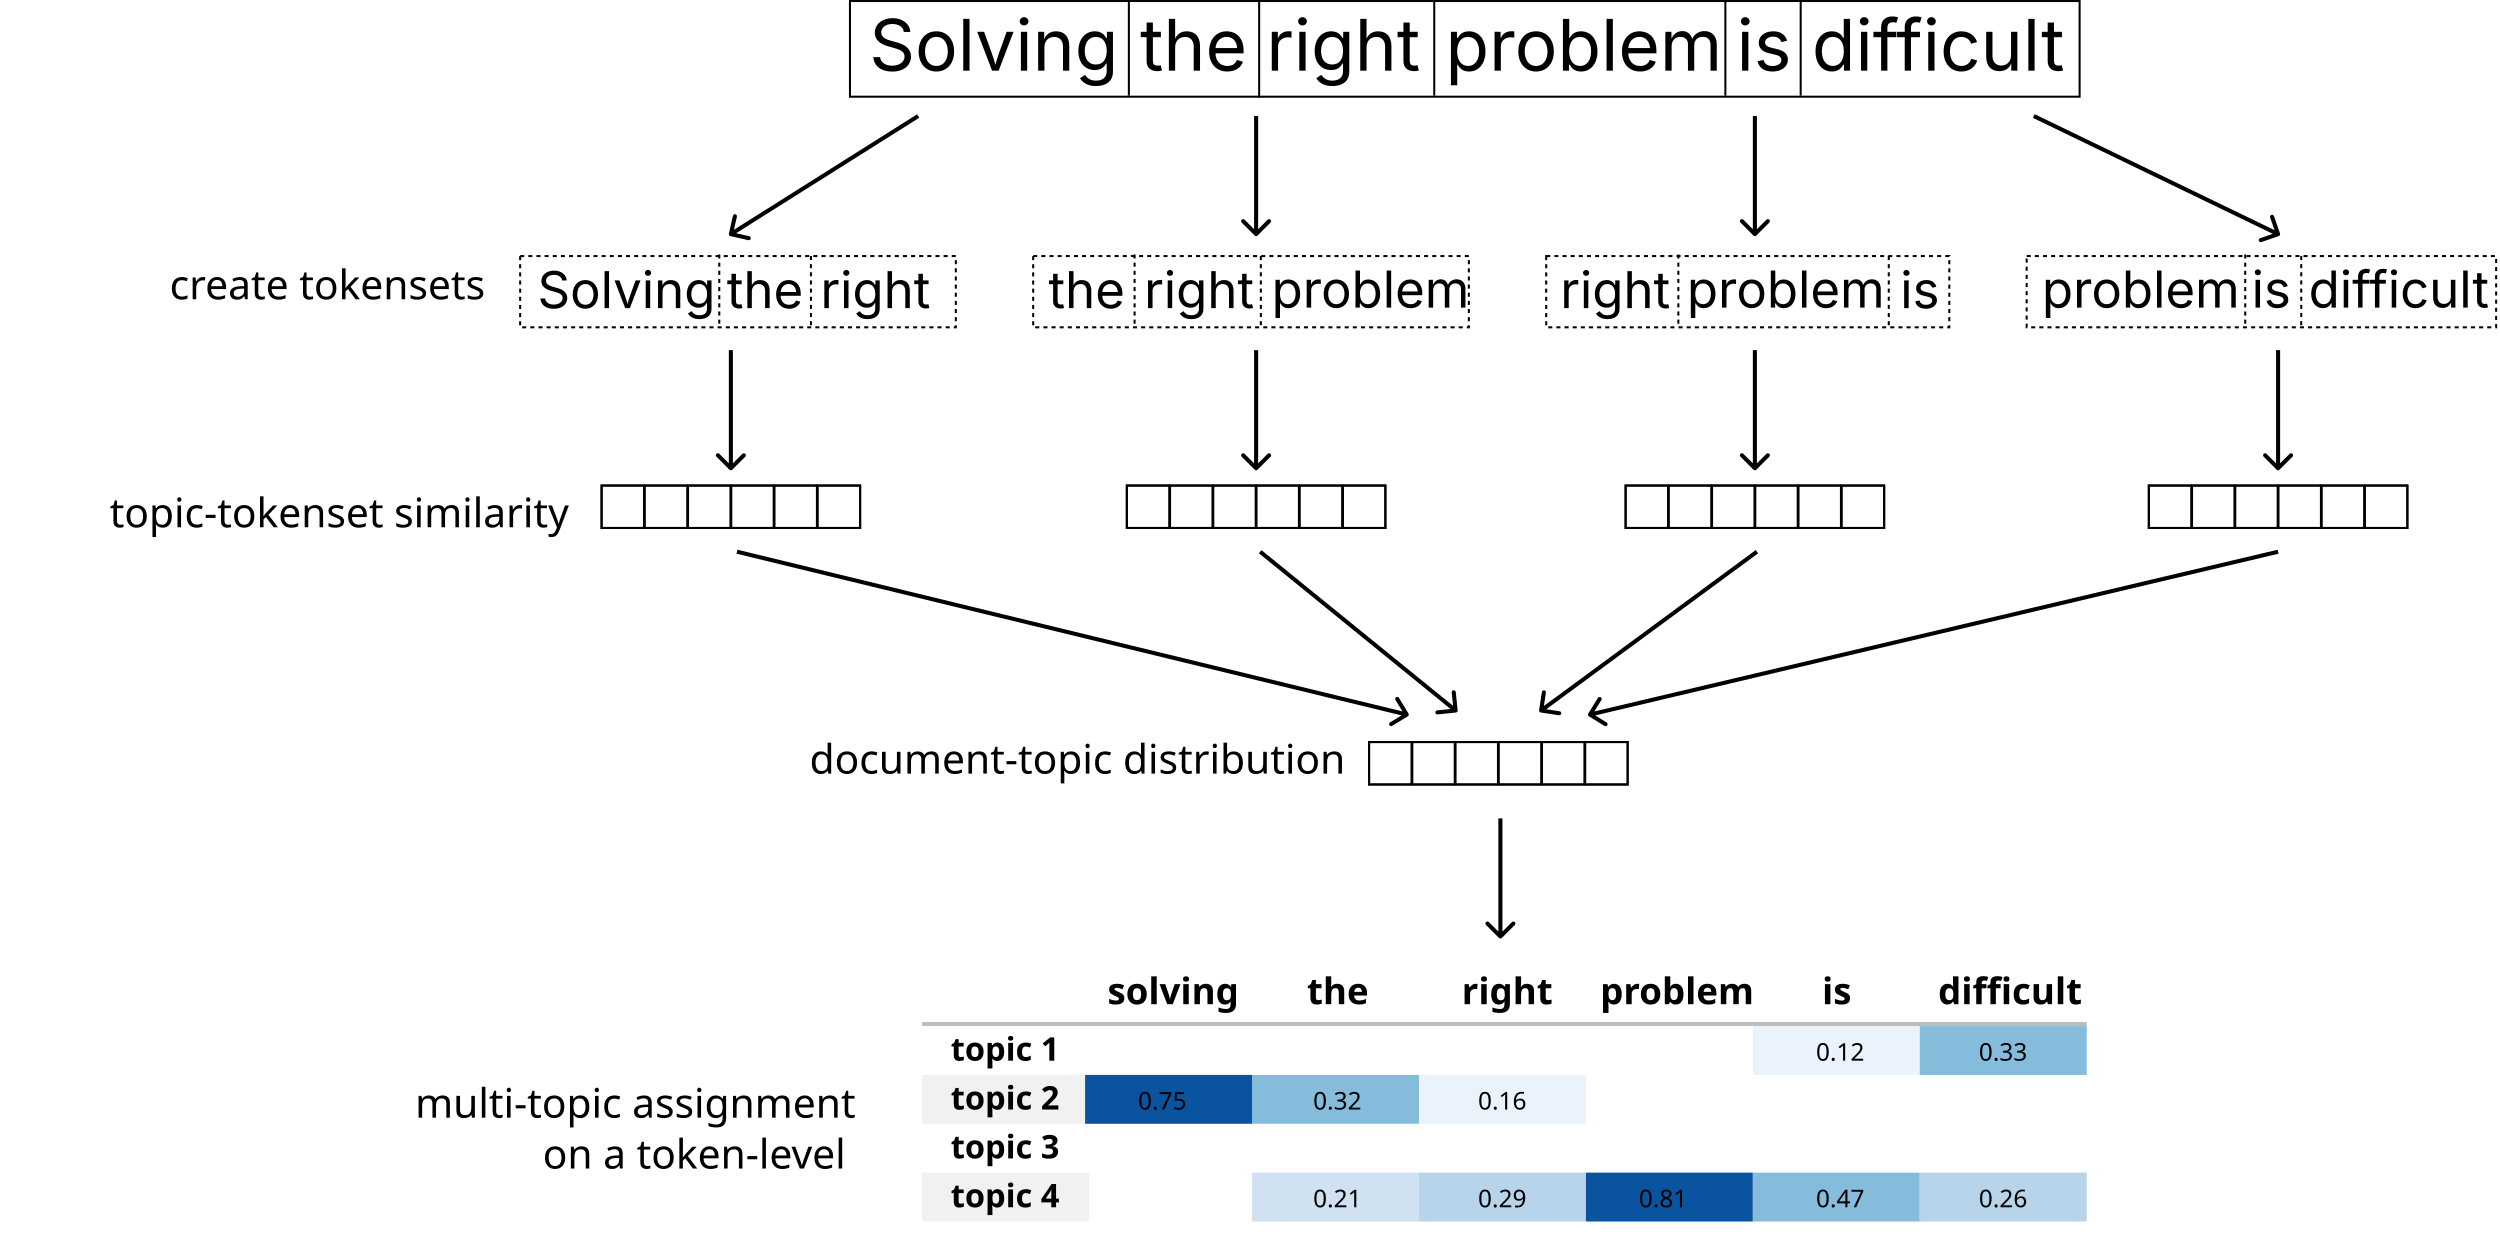
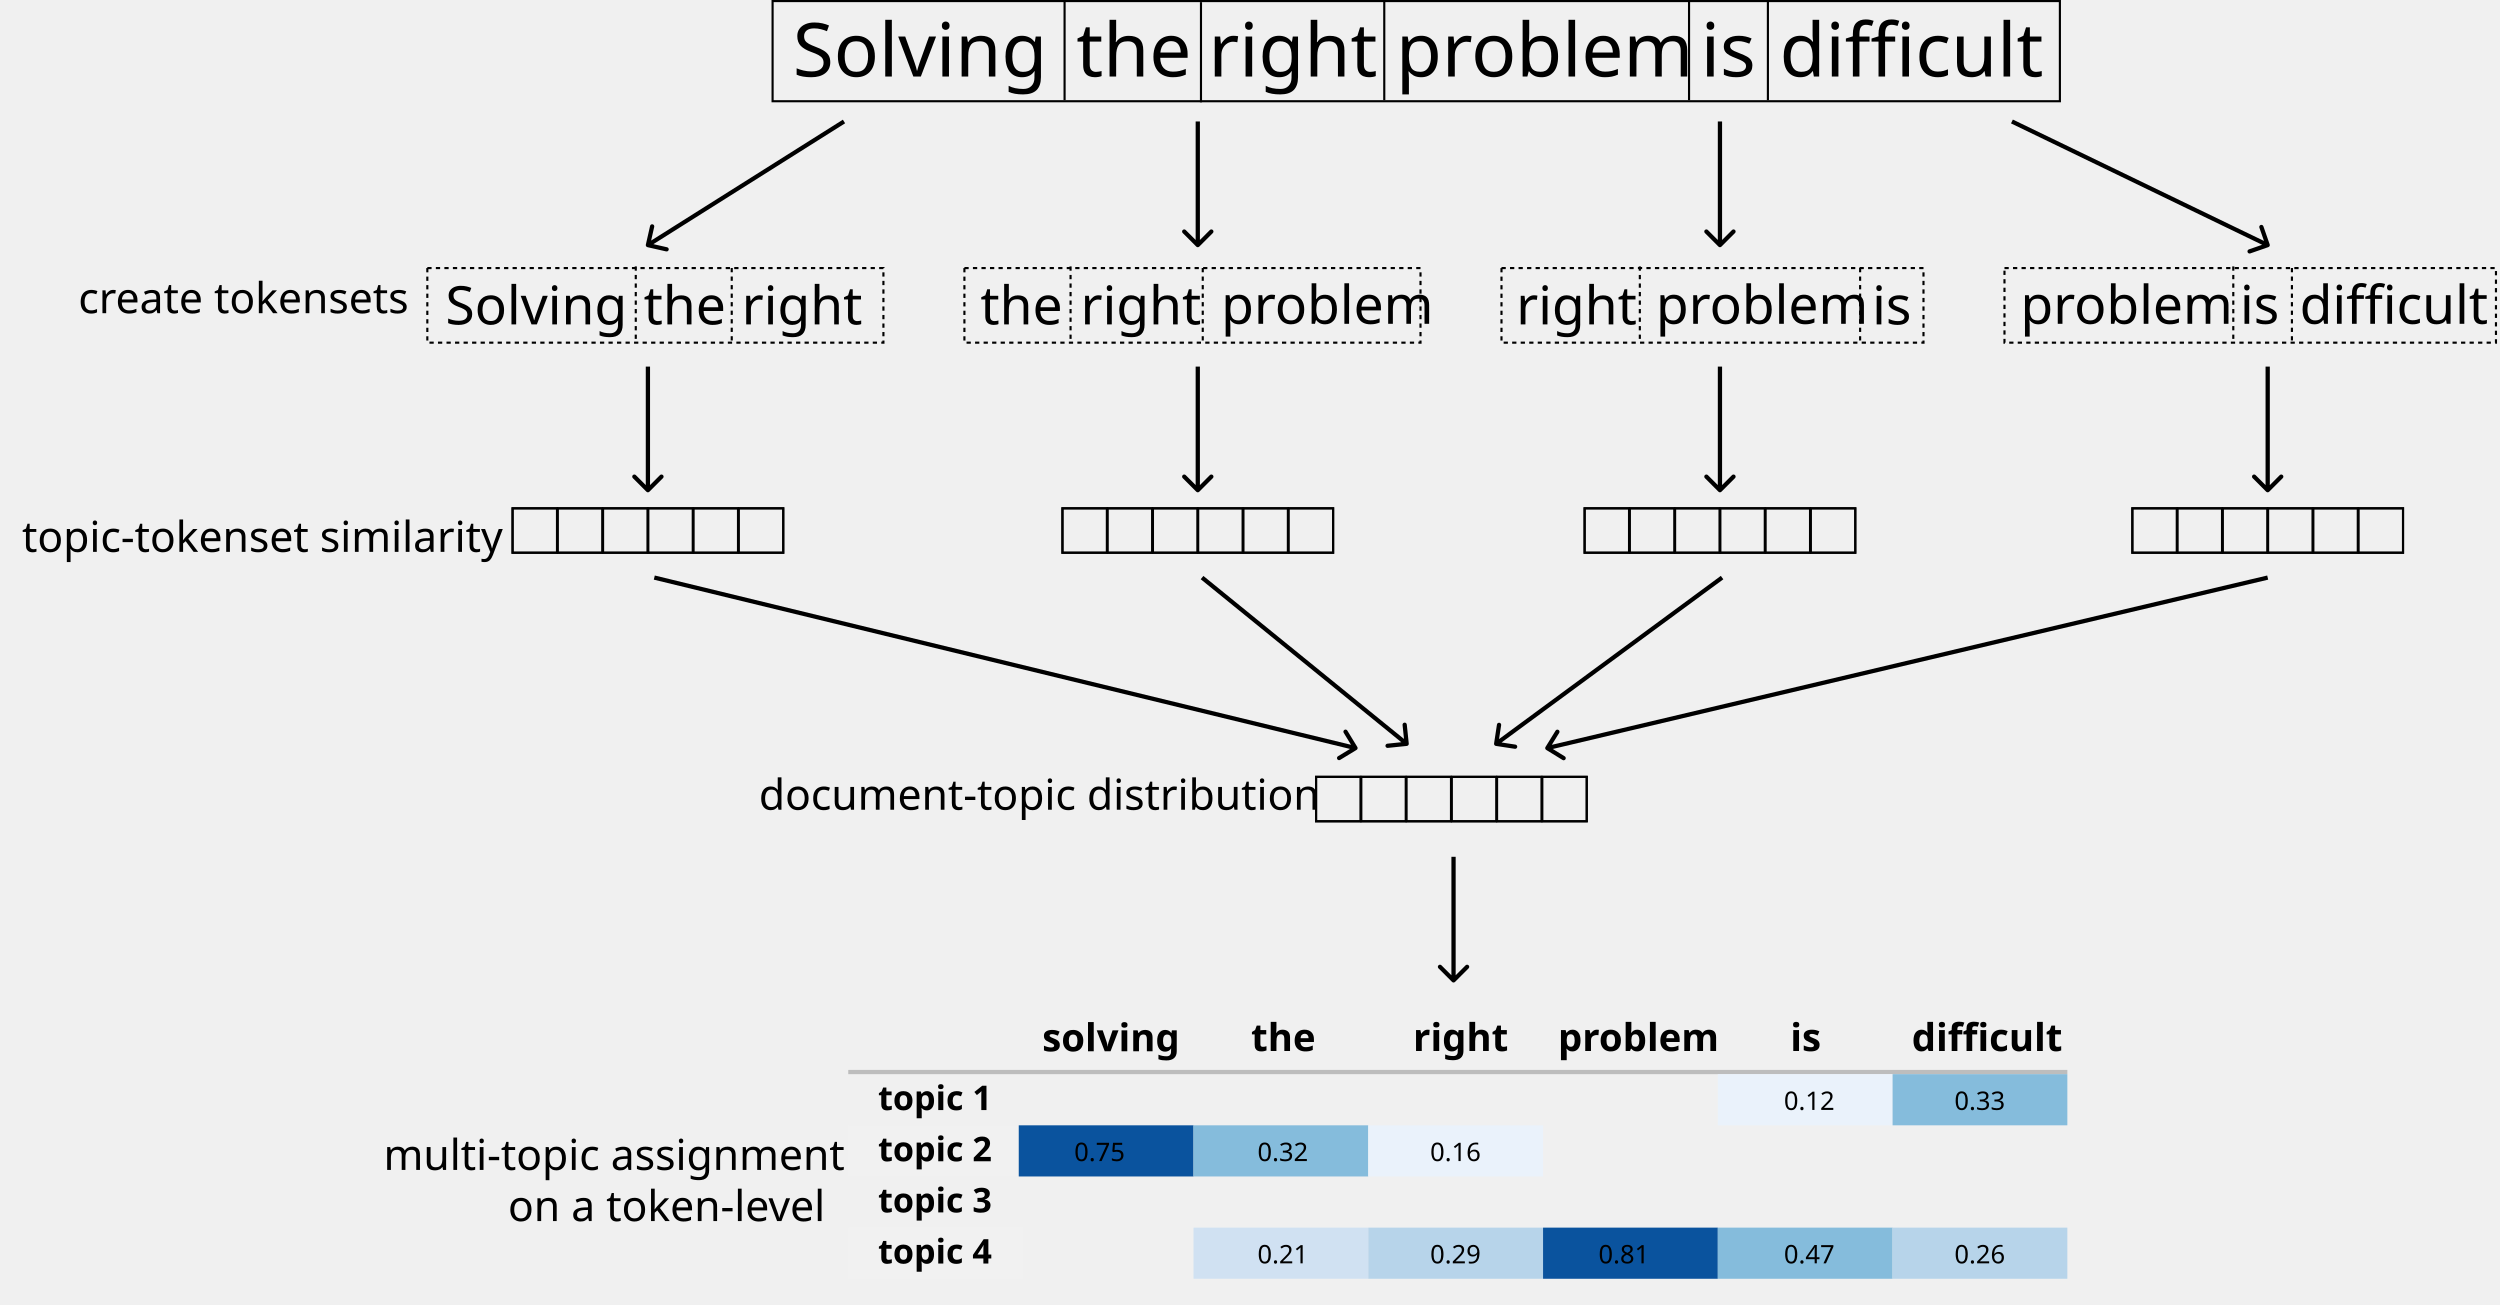
- <svg xmlns="http://www.w3.org/2000/svg" width="1228" height="612" viewBox="0 0 1228 612" fill="none">
-   <rect width="1228" height="612" fill="#F5F5F5" />
-   <g clip-path="url(#clip0_0_1)">
-     <rect width="1299" height="1919" transform="translate(0 -837)" fill="white" />
-     <text fill="black" xml:space="preserve" style="white-space: pre" font-family="Inter" font-size="35" letter-spacing="0em">
-       <tspan x="560" y="34.727">the</tspan>
-     </text>
-     <text fill="black" xml:space="preserve" style="white-space: pre" font-family="Inter" font-size="35" letter-spacing="0em">
-       <tspan x="622" y="34.727">right</tspan>
-     </text>
-     <text fill="black" xml:space="preserve" style="white-space: pre" font-family="Inter" font-size="35" letter-spacing="0em">
-       <tspan x="710" y="34.727">problem</tspan>
-     </text>
-     <text fill="black" xml:space="preserve" style="white-space: pre" font-family="Inter" font-size="35" letter-spacing="0em">
-       <tspan x="853" y="34.727">is</tspan>
-     </text>
-     <text fill="black" xml:space="preserve" style="white-space: pre" font-family="Inter" font-size="35" letter-spacing="0em">
-       <tspan x="890" y="34.727">difficult</tspan>
-     </text>
-     <text fill="black" xml:space="preserve" style="white-space: pre" font-family="Inter" font-size="35" letter-spacing="0em">
-       <tspan x="427" y="34.727">Solving</tspan>
-     </text>
-     <rect x="417.5" y="0.5" width="604" height="47" stroke="black" />
-     <line x1="554.5" y1="2.18557e-08" x2="554.5" y2="47" stroke="black" />
-     <line x1="618.5" y1="1" x2="618.5" y2="48" stroke="black" />
-     <line x1="704.5" y1="2.18557e-08" x2="704.5" y2="47" stroke="black" />
-     <line x1="847.5" y1="2.18557e-08" x2="847.5" y2="47" stroke="black" />
-     <line x1="884.5" y1="2.18557e-08" x2="884.5" y2="47" stroke="black" />
-     <text fill="black" xml:space="preserve" style="white-space: pre" font-family="Inter" font-size="25" letter-spacing="0em">
-       <tspan x="403" y="151.37">right </tspan>
-     </text>
-     <text fill="black" xml:space="preserve" style="white-space: pre" font-family="Inter" font-size="25" letter-spacing="0em">
-       <tspan x="357" y="151.37">the </tspan>
-     </text>
-     <text fill="black" xml:space="preserve" style="white-space: pre" font-family="Inter" font-size="25" letter-spacing="0em">
-       <tspan x="264" y="151.37">Solving </tspan>
-     </text>
-     <rect x="255.5" y="125.779" width="214" height="35" stroke="black" stroke-dasharray="2 2" />
-     <line x1="353.307" y1="125" x2="353.307" y2="160.269" stroke="black" stroke-dasharray="2 2" />
-     <line x1="398.333" y1="125.75" x2="398.333" y2="161.02" stroke="black" stroke-dasharray="2 2" />
-     <text fill="black" xml:space="preserve" style="white-space: pre" font-family="Inter" font-size="25" letter-spacing="0em">
-       <tspan x="515" y="151.37">the </tspan>
-     </text>
-     <text fill="black" xml:space="preserve" style="white-space: pre" font-family="Inter" font-size="25" letter-spacing="0em">
-       <tspan x="562" y="151.37">right</tspan>
-     </text>
-     <text fill="black" xml:space="preserve" style="white-space: pre" font-family="Inter" font-size="25" letter-spacing="0em">
-       <tspan x="624.611" y="151.091">problem</tspan>
-     </text>
-     <rect x="507.5" y="125.779" width="214" height="35" stroke="black" stroke-dasharray="2 2" />
-     <line x1="557.307" y1="125" x2="557.307" y2="160.269" stroke="black" stroke-dasharray="2 2" />
-     <line x1="619.333" y1="125.75" x2="619.333" y2="161.02" stroke="black" stroke-dasharray="2 2" />
-     <text fill="black" xml:space="preserve" style="white-space: pre" font-family="Inter" font-size="25" letter-spacing="0em">
-       <tspan x="766.405" y="151.37">right </tspan>
-     </text>
-     <text fill="black" xml:space="preserve" style="white-space: pre" font-family="Inter" font-size="25" letter-spacing="0em">
-       <tspan x="828.611" y="151.091">problem</tspan>
-     </text>
-     <text fill="black" xml:space="preserve" style="white-space: pre" font-family="Inter" font-size="25" letter-spacing="0em">
-       <tspan x="933.405" y="151.37">is</tspan>
-     </text>
-     <rect x="759.5" y="125.779" width="198" height="35" stroke="black" stroke-dasharray="2 2" />
-     <line x1="824.409" y1="125" x2="824.409" y2="160.269" stroke="black" stroke-dasharray="2 2" />
-     <line x1="927.769" y1="125.75" x2="927.769" y2="161.02" stroke="black" stroke-dasharray="2 2" />
-     <text fill="black" xml:space="preserve" style="white-space: pre" font-family="Inter" font-size="25" letter-spacing="0em">
-       <tspan x="1003" y="151.091">problem </tspan>
-     </text>
-     <text fill="black" xml:space="preserve" style="white-space: pre" font-family="Inter" font-size="25" letter-spacing="0em">
-       <tspan x="1106" y="151.091">is</tspan>
-     </text>
-     <text fill="black" xml:space="preserve" style="white-space: pre" font-family="Inter" font-size="25" letter-spacing="0em">
-       <tspan x="1134" y="151.091">difficult</tspan>
-     </text>
-     <rect x="995.5" y="125.779" width="230.609" height="35" stroke="black" stroke-dasharray="2 2" />
-     <line x1="1102.86" y1="125" x2="1102.86" y2="160.269" stroke="black" stroke-dasharray="2 2" />
-     <line x1="1130.37" y1="125.75" x2="1130.37" y2="161.02" stroke="black" stroke-dasharray="2 2" />
-     <path d="M358.025 114.779C357.903 115.318 358.24 115.853 358.779 115.975L367.556 117.965C368.095 118.087 368.631 117.749 368.753 117.211C368.875 116.672 368.537 116.136 367.998 116.014L360.196 114.246L361.965 106.444C362.087 105.905 361.749 105.369 361.211 105.247C360.672 105.125 360.136 105.463 360.014 106.002L358.025 114.779ZM450.467 56.154L358.467 114.154L359.533 115.846L451.533 57.846L450.467 56.154Z" fill="black" />
-     <path d="M1119.33 115.944C1119.85 115.763 1120.13 115.193 1119.94 114.671L1116.98 106.172C1116.8 105.65 1116.23 105.375 1115.71 105.556C1115.19 105.738 1114.91 106.308 1115.1 106.83L1117.73 114.385L1110.17 117.016C1109.65 117.198 1109.37 117.768 1109.56 118.289C1109.74 118.811 1110.31 119.086 1110.83 118.905L1119.33 115.944ZM998.565 57.9L1118.56 115.9L1119.44 114.1L999.435 56.1L998.565 57.9Z" fill="black" />
-     <path d="M691.52 351.854C691.992 351.567 692.141 350.952 691.854 350.48L687.174 342.793C686.887 342.321 686.272 342.171 685.8 342.458C685.328 342.746 685.179 343.361 685.466 343.833L689.626 350.666L682.793 354.826C682.321 355.113 682.171 355.728 682.458 356.2C682.746 356.672 683.361 356.821 683.833 356.534L691.52 351.854ZM361.764 271.972L690.764 351.972L691.236 350.028L362.236 270.028L361.764 271.972Z" fill="black" />
-     <path d="M715.103 349.995C715.652 349.938 716.052 349.446 715.995 348.897L715.069 339.945C715.012 339.396 714.52 338.996 713.971 339.053C713.422 339.11 713.022 339.601 713.079 340.151L713.902 348.108L705.945 348.931C705.396 348.988 704.996 349.48 705.053 350.029C705.11 350.578 705.601 350.978 706.151 350.921L715.103 349.995ZM618.369 271.776L714.369 349.776L715.631 348.224L619.631 270.224L618.369 271.776Z" fill="black" />
-     <path d="M756.011 348.85C755.928 349.396 756.304 349.906 756.85 349.989L765.747 351.343C766.293 351.426 766.803 351.05 766.886 350.504C766.969 349.958 766.594 349.448 766.048 349.365L758.139 348.162L759.343 340.253C759.426 339.707 759.05 339.197 758.504 339.114C757.958 339.031 757.448 339.406 757.365 339.952L756.011 348.85ZM862.407 270.195L756.407 348.195L757.593 349.805L863.593 271.805L862.407 270.195Z" fill="black" />
-     <path d="M780.149 350.475C779.859 350.945 780.005 351.561 780.475 351.851L788.133 356.578C788.603 356.868 789.219 356.722 789.51 356.252C789.8 355.782 789.654 355.166 789.184 354.876L782.376 350.674L786.578 343.867C786.868 343.397 786.722 342.78 786.252 342.49C785.782 342.2 785.166 342.346 784.876 342.816L780.149 350.475ZM1118.77 270.027L780.77 350.027L781.23 351.973L1119.23 271.973L1118.77 270.027Z" fill="black" />
-     <path d="M616.293 115.707C616.683 116.098 617.317 116.098 617.707 115.707L624.071 109.343C624.462 108.953 624.462 108.319 624.071 107.929C623.681 107.538 623.047 107.538 622.657 107.929L617 113.586L611.343 107.929C610.953 107.538 610.319 107.538 609.929 107.929C609.538 108.319 609.538 108.953 609.929 109.343L616.293 115.707ZM616 57L616 115L618 115L618 57L616 57Z" fill="black" />
-     <path d="M861.293 115.707C861.683 116.098 862.317 116.098 862.707 115.707L869.071 109.343C869.462 108.953 869.462 108.319 869.071 107.929C868.681 107.538 868.047 107.538 867.657 107.929L862 113.586L856.343 107.929C855.953 107.538 855.319 107.538 854.929 107.929C854.538 108.319 854.538 108.953 854.929 109.343L861.293 115.707ZM861 57L861 115L863 115L863 57L861 57Z" fill="black" />
-     <rect x="295.5" y="238.5" width="127" height="20.839" stroke="black" />
-     <rect x="295.5" y="238.5" width="20.839" height="20.839" stroke="black" />
-     <rect x="316.732" y="238.5" width="20.839" height="20.839" stroke="black" />
-     <rect x="337.964" y="238.5" width="20.839" height="20.839" stroke="black" />
-     <rect x="359.197" y="238.5" width="20.839" height="20.839" stroke="black" />
-     <rect x="380.429" y="238.5" width="20.839" height="20.839" stroke="black" />
-     <rect x="401.661" y="238.5" width="20.839" height="20.839" stroke="black" />
-     <path d="M358.293 230.707C358.683 231.098 359.317 231.098 359.707 230.707L366.071 224.343C366.462 223.953 366.462 223.319 366.071 222.929C365.681 222.538 365.047 222.538 364.657 222.929L359 228.586L353.343 222.929C352.953 222.538 352.319 222.538 351.929 222.929C351.538 223.319 351.538 223.953 351.929 224.343L358.293 230.707ZM358 172L358 230L360 230L360 172L358 172Z" fill="black" />
-     <rect x="553.5" y="238.5" width="127" height="20.839" stroke="black" />
-     <rect x="553.5" y="238.5" width="20.839" height="20.839" stroke="black" />
-     <rect x="574.732" y="238.5" width="20.839" height="20.839" stroke="black" />
-     <rect x="595.964" y="238.5" width="20.839" height="20.839" stroke="black" />
-     <rect x="617.197" y="238.5" width="20.839" height="20.839" stroke="black" />
-     <rect x="638.429" y="238.5" width="20.839" height="20.839" stroke="black" />
-     <rect x="659.661" y="238.5" width="20.839" height="20.839" stroke="black" />
-     <rect x="672.5" y="364.5" width="127" height="20.839" stroke="black" />
-     <rect x="672.5" y="364.5" width="20.839" height="20.839" stroke="black" />
-     <rect x="693.732" y="364.5" width="20.839" height="20.839" stroke="black" />
-     <rect x="714.964" y="364.5" width="20.839" height="20.839" stroke="black" />
-     <rect x="736.197" y="364.5" width="20.839" height="20.839" stroke="black" />
-     <rect x="757.429" y="364.5" width="20.839" height="20.839" stroke="black" />
-     <rect x="778.661" y="364.5" width="20.839" height="20.839" stroke="black" />
-     <path d="M616.293 230.707C616.683 231.098 617.317 231.098 617.707 230.707L624.071 224.343C624.462 223.953 624.462 223.319 624.071 222.929C623.681 222.538 623.047 222.538 622.657 222.929L617 228.586L611.343 222.929C610.953 222.538 610.319 222.538 609.929 222.929C609.538 223.319 609.538 223.953 609.929 224.343L616.293 230.707ZM616 172L616 230L618 230L618 172L616 172Z" fill="black" />
-     <path d="M736.293 460.707C736.683 461.098 737.317 461.098 737.707 460.707L744.071 454.343C744.462 453.953 744.462 453.319 744.071 452.929C743.681 452.538 743.047 452.538 742.657 452.929L737 458.586L731.343 452.929C730.953 452.538 730.319 452.538 729.929 452.929C729.538 453.319 729.538 453.953 729.929 454.343L736.293 460.707ZM736 402L736 460L738 460L738 402L736 402Z" fill="black" />
-     <rect x="798.5" y="238.5" width="127" height="20.839" stroke="black" />
-     <rect x="798.5" y="238.5" width="20.839" height="20.839" stroke="black" />
-     <rect x="819.732" y="238.5" width="20.839" height="20.839" stroke="black" />
-     <rect x="840.964" y="238.5" width="20.839" height="20.839" stroke="black" />
-     <rect x="862.197" y="238.5" width="20.839" height="20.839" stroke="black" />
-     <rect x="883.429" y="238.5" width="20.839" height="20.839" stroke="black" />
-     <rect x="904.661" y="238.5" width="20.839" height="20.839" stroke="black" />
-     <path d="M861.293 230.707C861.683 231.098 862.317 231.098 862.707 230.707L869.071 224.343C869.462 223.953 869.462 223.319 869.071 222.929C868.681 222.538 868.047 222.538 867.657 222.929L862 228.586L856.343 222.929C855.953 222.538 855.319 222.538 854.929 222.929C854.538 223.319 854.538 223.953 854.929 224.343L861.293 230.707ZM861 172L861 230L863 230L863 172L861 172Z" fill="black" />
-     <rect x="1055.5" y="238.5" width="127" height="20.839" stroke="black" />
-     <rect x="1055.5" y="238.5" width="20.839" height="20.839" stroke="black" />
-     <rect x="1076.73" y="238.5" width="20.839" height="20.839" stroke="black" />
-     <rect x="1097.96" y="238.5" width="20.839" height="20.839" stroke="black" />
-     <rect x="1119.2" y="238.5" width="20.839" height="20.839" stroke="black" />
-     <rect x="1140.43" y="238.5" width="20.839" height="20.839" stroke="black" />
-     <rect x="1161.66" y="238.5" width="20.839" height="20.839" stroke="black" />
-     <path d="M1118.29 230.707C1118.68 231.098 1119.32 231.098 1119.71 230.707L1126.07 224.343C1126.46 223.953 1126.46 223.319 1126.07 222.929C1125.68 222.538 1125.05 222.538 1124.66 222.929L1119 228.586L1113.34 222.929C1112.95 222.538 1112.32 222.538 1111.93 222.929C1111.54 223.319 1111.54 223.953 1111.93 224.343L1118.29 230.707ZM1118 172L1118 230L1120 230L1120 172L1118 172Z" fill="black" />
-     <text fill="black" xml:space="preserve" style="white-space: pre" font-family="Quicksand" font-size="20" letter-spacing="0em">
-       <tspan x="83.328" y="147">create tokensets</tspan>
-     </text>
-     <text fill="black" xml:space="preserve" style="white-space: pre" font-family="Quicksand" font-size="20" letter-spacing="0em">
-       <tspan x="53.867" y="259">topic-tokenset similarity</tspan>
-     </text>
-     <text fill="black" xml:space="preserve" style="white-space: pre" font-family="Quicksand" font-size="20" letter-spacing="0em">
-       <tspan x="397.668" y="380">document-topic distribution</tspan>
-     </text>
-     <text fill="black" xml:space="preserve" style="white-space: pre" font-family="Quicksand" font-size="20" letter-spacing="0em">
-       <tspan x="203.906" y="549">multi-topic assignment </tspan>
-       <tspan x="266.602" y="574">on a token-level</tspan>
-     </text>
-     <rect x="453" y="528" width="82" height="24" fill="#F1F1F1" />
-     <rect x="533" y="528" width="82" height="24" fill="#0A539E" />
-     <rect x="615" y="528" width="82" height="24" fill="#85BCDC" />
-     <rect x="697" y="528" width="82" height="24" fill="#EAF2FB" />
-     <text fill="black" xml:space="preserve" style="white-space: pre" font-family="Quicksand" font-size="18" font-weight="bold" letter-spacing="0em">
-       <tspan x="544" y="493.25">solving</tspan>
-     </text>
-     <text fill="black" xml:space="preserve" style="white-space: pre" font-family="Quicksand" font-size="16" font-weight="bold" letter-spacing="0em">
-       <tspan x="467" y="545">topic 2</tspan>
-     </text>
-     <text fill="black" xml:space="preserve" style="white-space: pre" font-family="Quicksand" font-size="16" font-weight="bold" letter-spacing="0em">
-       <tspan x="467" y="521">topic 1</tspan>
-     </text>
-     <text fill="black" xml:space="preserve" style="white-space: pre" font-family="Quicksand" font-size="16" font-weight="bold" letter-spacing="0em">
-       <tspan x="467" y="569">topic 3</tspan>
-     </text>
-     <rect x="453" y="576" width="82" height="24" fill="#F1F1F1" />
-     <text fill="black" xml:space="preserve" style="white-space: pre" font-family="Quicksand" font-size="16" font-weight="bold" letter-spacing="0em">
-       <tspan x="467" y="593">topic 4</tspan>
-     </text>
-     <text fill="black" xml:space="preserve" style="white-space: pre" font-family="Quicksand" font-size="18" font-weight="bold" letter-spacing="0em">
-       <tspan x="642" y="493.25">the</tspan>
-     </text>
-     <text fill="black" xml:space="preserve" style="white-space: pre" font-family="Quicksand" font-size="18" font-weight="bold" letter-spacing="0em">
-       <tspan x="718" y="493.25">right</tspan>
-     </text>
-     <text fill="black" xml:space="preserve" style="white-space: pre" font-family="Quicksand" font-size="18" font-weight="bold" letter-spacing="0em">
-       <tspan x="786" y="493.25">problem</tspan>
-     </text>
-     <text fill="black" xml:space="preserve" style="white-space: pre" font-family="Quicksand" font-size="18" font-weight="bold" letter-spacing="0em">
-       <tspan x="895" y="493.25">is</tspan>
-     </text>
-     <text fill="black" xml:space="preserve" style="white-space: pre" font-family="Quicksand" font-size="18" font-weight="bold" letter-spacing="0em">
-       <tspan x="952" y="493.25">difficult</tspan>
-     </text>
-     <line x1="453" y1="503" x2="1025" y2="503" stroke="#BDBDBD" stroke-width="2" />
-     <text fill="black" xml:space="preserve" style="white-space: pre" font-family="Quicksand" font-size="12" letter-spacing="0em">
-       <tspan x="559" y="545">0.75</tspan>
-     </text>
-     <text fill="black" xml:space="preserve" style="white-space: pre" font-family="Quicksand" font-size="12" letter-spacing="0em">
-       <tspan x="645" y="545">0.32</tspan>
-     </text>
-     <text fill="black" xml:space="preserve" style="white-space: pre" font-family="Quicksand" font-size="12" letter-spacing="0em">
-       <tspan x="726" y="545">0.16</tspan>
-     </text>
-     <rect x="615" y="576" width="82" height="24" fill="#D0E1F2" />
-     <rect x="697" y="576" width="82" height="24" fill="#B7D4EA" />
-     <rect x="779" y="576" width="82" height="24" fill="#0A539E" />
-     <rect x="861" y="576" width="82" height="24" fill="#85BCDC" />
-     <rect x="943" y="576" width="82" height="24" fill="#B7D4EA" />
-     <text fill="black" xml:space="preserve" style="white-space: pre" font-family="Quicksand" font-size="12" letter-spacing="0em">
-       <tspan x="645" y="593">0.21</tspan>
-     </text>
-     <text fill="black" xml:space="preserve" style="white-space: pre" font-family="Quicksand" font-size="12" letter-spacing="0em">
-       <tspan x="726" y="593">0.29</tspan>
-     </text>
-     <text fill="black" xml:space="preserve" style="white-space: pre" font-family="Quicksand" font-size="12" letter-spacing="0em">
-       <tspan x="805" y="593">0.81</tspan>
-     </text>
-     <text fill="black" xml:space="preserve" style="white-space: pre" font-family="Quicksand" font-size="12" letter-spacing="0em">
-       <tspan x="892" y="593">0.47</tspan>
-     </text>
-     <text fill="black" xml:space="preserve" style="white-space: pre" font-family="Quicksand" font-size="12" letter-spacing="0em">
-       <tspan x="972" y="593">0.26</tspan>
-     </text>
-     <rect x="861" y="504" width="82" height="24" fill="#EAF2FB" />
-     <rect x="943" y="504" width="82" height="24" fill="#85BCDC" />
-     <text fill="black" xml:space="preserve" style="white-space: pre" font-family="Quicksand" font-size="12" letter-spacing="0em">
-       <tspan x="892" y="521">0.12</tspan>
-     </text>
-     <text fill="black" xml:space="preserve" style="white-space: pre" font-family="Quicksand" font-size="12" letter-spacing="0em">
-       <tspan x="972" y="521">0.33</tspan>
-     </text>
-   </g>
-   <defs>
-     <clipPath id="clip0_0_1">
-       <rect width="1299" height="1919" fill="white" transform="translate(0 -837)" />
-     </clipPath>
-   </defs>
+ <svg xmlns="http://www.w3.org/2000/svg" width="1173" height="612" viewBox="0 0 1173 612" fill="none">
+   <text fill="black" xml:space="preserve" style="white-space: pre" font-family="Tahoma" font-size="35" letter-spacing="0em">
+     <tspan x="505" y="35.894">the</tspan>
+   </text>
+   <text fill="black" xml:space="preserve" style="white-space: pre" font-family="Tahoma" font-size="35" letter-spacing="0em">
+     <tspan x="567" y="35.894">right</tspan>
+   </text>
+   <text fill="black" xml:space="preserve" style="white-space: pre" font-family="Tahoma" font-size="35" letter-spacing="0em">
+     <tspan x="655" y="35.894">problem</tspan>
+   </text>
+   <text fill="black" xml:space="preserve" style="white-space: pre" font-family="Tahoma" font-size="35" letter-spacing="0em">
+     <tspan x="798" y="35.894">is</tspan>
+   </text>
+   <text fill="black" xml:space="preserve" style="white-space: pre" font-family="Tahoma" font-size="35" letter-spacing="0em">
+     <tspan x="835" y="35.894">difficult</tspan>
+   </text>
+   <text fill="black" xml:space="preserve" style="white-space: pre" font-family="Tahoma" font-size="35" letter-spacing="0em">
+     <tspan x="372" y="35.894">Solving</tspan>
+   </text>
+   <rect x="362.5" y="0.5" width="604" height="47" stroke="black" />
+   <line x1="499.5" y1="2.18557e-08" x2="499.5" y2="47" stroke="black" />
+   <line x1="563.5" y1="1" x2="563.5" y2="48" stroke="black" />
+   <line x1="649.5" y1="2.18557e-08" x2="649.5" y2="47" stroke="black" />
+   <line x1="792.5" y1="2.18557e-08" x2="792.5" y2="47" stroke="black" />
+   <line x1="829.5" y1="2.18557e-08" x2="829.5" y2="47" stroke="black" />
+   <text fill="black" xml:space="preserve" style="white-space: pre" font-family="Tahoma" font-size="25" letter-spacing="0em">
+     <tspan x="348" y="152.204">right </tspan>
+   </text>
+   <text fill="black" xml:space="preserve" style="white-space: pre" font-family="Tahoma" font-size="25" letter-spacing="0em">
+     <tspan x="302" y="152.204">the </tspan>
+   </text>
+   <text fill="black" xml:space="preserve" style="white-space: pre" font-family="Tahoma" font-size="25" letter-spacing="0em">
+     <tspan x="209" y="152.204">Solving </tspan>
+   </text>
+   <rect x="200.5" y="125.779" width="214" height="35" stroke="black" stroke-dasharray="2 2" />
+   <line x1="298.307" y1="125" x2="298.307" y2="160.269" stroke="black" stroke-dasharray="2 2" />
+   <line x1="343.333" y1="125.75" x2="343.333" y2="161.02" stroke="black" stroke-dasharray="2 2" />
+   <text fill="black" xml:space="preserve" style="white-space: pre" font-family="Tahoma" font-size="25" letter-spacing="0em">
+     <tspan x="460" y="152.204">the </tspan>
+   </text>
+   <text fill="black" xml:space="preserve" style="white-space: pre" font-family="Tahoma" font-size="25" letter-spacing="0em">
+     <tspan x="507" y="152.204">right</tspan>
+   </text>
+   <text fill="black" xml:space="preserve" style="white-space: pre" font-family="Tahoma" font-size="25" letter-spacing="0em">
+     <tspan x="572.956" y="151.924">problem</tspan>
+   </text>
+   <rect x="452.5" y="125.779" width="214" height="35" stroke="black" stroke-dasharray="2 2" />
+   <line x1="502.307" y1="125" x2="502.307" y2="160.269" stroke="black" stroke-dasharray="2 2" />
+   <line x1="564.333" y1="125.75" x2="564.333" y2="161.02" stroke="black" stroke-dasharray="2 2" />
+   <text fill="black" xml:space="preserve" style="white-space: pre" font-family="Tahoma" font-size="25" letter-spacing="0em">
+     <tspan x="711.405" y="152.204">right </tspan>
+   </text>
+   <text fill="black" xml:space="preserve" style="white-space: pre" font-family="Tahoma" font-size="25" letter-spacing="0em">
+     <tspan x="776.956" y="151.924">problem</tspan>
+   </text>
+   <text fill="black" xml:space="preserve" style="white-space: pre" font-family="Tahoma" font-size="25" letter-spacing="0em">
+     <tspan x="878.405" y="152.204">is</tspan>
+   </text>
+   <rect x="704.5" y="125.779" width="198" height="35" stroke="black" stroke-dasharray="2 2" />
+   <line x1="769.409" y1="125" x2="769.409" y2="160.269" stroke="black" stroke-dasharray="2 2" />
+   <line x1="872.769" y1="125.75" x2="872.769" y2="161.02" stroke="black" stroke-dasharray="2 2" />
+   <text fill="black" xml:space="preserve" style="white-space: pre" font-family="Tahoma" font-size="25" letter-spacing="0em">
+     <tspan x="948" y="151.924">problem </tspan>
+   </text>
+   <text fill="black" xml:space="preserve" style="white-space: pre" font-family="Tahoma" font-size="25" letter-spacing="0em">
+     <tspan x="1051" y="151.924">is</tspan>
+   </text>
+   <text fill="black" xml:space="preserve" style="white-space: pre" font-family="Tahoma" font-size="25" letter-spacing="0em">
+     <tspan x="1079" y="151.924">difficult</tspan>
+   </text>
+   <rect x="940.5" y="125.779" width="230.609" height="35" stroke="black" stroke-dasharray="2 2" />
+   <line x1="1047.86" y1="125" x2="1047.86" y2="160.269" stroke="black" stroke-dasharray="2 2" />
+   <line x1="1075.37" y1="125.75" x2="1075.37" y2="161.02" stroke="black" stroke-dasharray="2 2" />
+   <path d="M303.025 114.779C302.903 115.318 303.24 115.853 303.779 115.975L312.556 117.965C313.095 118.087 313.631 117.749 313.753 117.211C313.875 116.672 313.537 116.136 312.998 116.014L305.196 114.246L306.965 106.444C307.087 105.905 306.749 105.369 306.211 105.247C305.672 105.125 305.136 105.463 305.014 106.002L303.025 114.779ZM395.467 56.154L303.467 114.154L304.533 115.846L396.533 57.846L395.467 56.154Z" fill="black" />
+   <path d="M1064.33 115.944C1064.85 115.763 1065.13 115.193 1064.94 114.671L1061.98 106.172C1061.8 105.65 1061.23 105.375 1060.71 105.556C1060.19 105.738 1059.91 106.308 1060.1 106.83L1062.73 114.385L1055.17 117.016C1054.65 117.198 1054.37 117.768 1054.56 118.289C1054.74 118.811 1055.31 119.086 1055.83 118.905L1064.33 115.944ZM943.565 57.9L1063.56 115.9L1064.44 114.1L944.435 56.1L943.565 57.9Z" fill="black" />
+   <path d="M636.52 351.854C636.992 351.567 637.141 350.952 636.854 350.48L632.174 342.793C631.887 342.321 631.272 342.171 630.8 342.458C630.328 342.746 630.179 343.361 630.466 343.833L634.626 350.666L627.793 354.826C627.321 355.113 627.171 355.728 627.458 356.2C627.746 356.672 628.361 356.821 628.833 356.534L636.52 351.854ZM306.764 271.972L635.764 351.972L636.236 350.028L307.236 270.028L306.764 271.972Z" fill="black" />
+   <path d="M660.103 349.995C660.652 349.938 661.052 349.446 660.995 348.897L660.069 339.945C660.012 339.396 659.52 338.996 658.971 339.053C658.422 339.11 658.022 339.601 658.079 340.151L658.902 348.108L650.945 348.931C650.396 348.988 649.996 349.48 650.053 350.029C650.11 350.578 650.601 350.978 651.151 350.921L660.103 349.995ZM563.369 271.776L659.369 349.776L660.631 348.224L564.631 270.224L563.369 271.776Z" fill="black" />
+   <path d="M701.011 348.85C700.928 349.396 701.304 349.906 701.85 349.989L710.747 351.343C711.293 351.426 711.803 351.05 711.886 350.504C711.969 349.958 711.594 349.448 711.048 349.365L703.139 348.162L704.343 340.253C704.426 339.707 704.05 339.197 703.504 339.114C702.958 339.031 702.448 339.406 702.365 339.952L701.011 348.85ZM807.407 270.195L701.407 348.195L702.593 349.805L808.593 271.805L807.407 270.195Z" fill="black" />
+   <path d="M725.149 350.475C724.859 350.945 725.005 351.561 725.475 351.851L733.133 356.578C733.603 356.868 734.219 356.722 734.51 356.252C734.8 355.782 734.654 355.166 734.184 354.876L727.376 350.674L731.578 343.867C731.868 343.397 731.722 342.78 731.252 342.49C730.782 342.2 730.166 342.346 729.876 342.816L725.149 350.475ZM1063.77 270.027L725.77 350.027L726.23 351.973L1064.23 271.973L1063.77 270.027Z" fill="black" />
+   <path d="M561.293 115.707C561.683 116.098 562.317 116.098 562.707 115.707L569.071 109.343C569.462 108.953 569.462 108.319 569.071 107.929C568.681 107.538 568.047 107.538 567.657 107.929L562 113.586L556.343 107.929C555.953 107.538 555.319 107.538 554.929 107.929C554.538 108.319 554.538 108.953 554.929 109.343L561.293 115.707ZM561 57L561 115L563 115L563 57L561 57Z" fill="black" />
+   <path d="M806.293 115.707C806.683 116.098 807.317 116.098 807.707 115.707L814.071 109.343C814.462 108.953 814.462 108.319 814.071 107.929C813.681 107.538 813.047 107.538 812.657 107.929L807 113.586L801.343 107.929C800.953 107.538 800.319 107.538 799.929 107.929C799.538 108.319 799.538 108.953 799.929 109.343L806.293 115.707ZM806 57L806 115L808 115L808 57L806 57Z" fill="black" />
+   <rect x="240.5" y="238.5" width="127" height="20.839" stroke="black" />
+   <rect x="240.5" y="238.5" width="20.839" height="20.839" stroke="black" />
+   <rect x="261.732" y="238.5" width="20.839" height="20.839" stroke="black" />
+   <rect x="282.964" y="238.5" width="20.839" height="20.839" stroke="black" />
+   <rect x="304.197" y="238.5" width="20.839" height="20.839" stroke="black" />
+   <rect x="325.429" y="238.5" width="20.839" height="20.839" stroke="black" />
+   <rect x="346.661" y="238.5" width="20.839" height="20.839" stroke="black" />
+   <path d="M303.293 230.707C303.683 231.098 304.317 231.098 304.707 230.707L311.071 224.343C311.462 223.953 311.462 223.319 311.071 222.929C310.681 222.538 310.047 222.538 309.657 222.929L304 228.586L298.343 222.929C297.953 222.538 297.319 222.538 296.929 222.929C296.538 223.319 296.538 223.953 296.929 224.343L303.293 230.707ZM303 172L303 230L305 230L305 172L303 172Z" fill="black" />
+   <rect x="498.5" y="238.5" width="127" height="20.839" stroke="black" />
+   <rect x="498.5" y="238.5" width="20.839" height="20.839" stroke="black" />
+   <rect x="519.732" y="238.5" width="20.839" height="20.839" stroke="black" />
+   <rect x="540.964" y="238.5" width="20.839" height="20.839" stroke="black" />
+   <rect x="562.197" y="238.5" width="20.839" height="20.839" stroke="black" />
+   <rect x="583.429" y="238.5" width="20.839" height="20.839" stroke="black" />
+   <rect x="604.661" y="238.5" width="20.839" height="20.839" stroke="black" />
+   <rect x="617.5" y="364.5" width="127" height="20.839" stroke="black" />
+   <rect x="617.5" y="364.5" width="20.839" height="20.839" stroke="black" />
+   <rect x="638.732" y="364.5" width="20.839" height="20.839" stroke="black" />
+   <rect x="659.964" y="364.5" width="20.839" height="20.839" stroke="black" />
+   <rect x="681.197" y="364.5" width="20.839" height="20.839" stroke="black" />
+   <rect x="702.429" y="364.5" width="20.839" height="20.839" stroke="black" />
+   <rect x="723.661" y="364.5" width="20.839" height="20.839" stroke="black" />
+   <path d="M561.293 230.707C561.683 231.098 562.317 231.098 562.707 230.707L569.071 224.343C569.462 223.953 569.462 223.319 569.071 222.929C568.681 222.538 568.047 222.538 567.657 222.929L562 228.586L556.343 222.929C555.953 222.538 555.319 222.538 554.929 222.929C554.538 223.319 554.538 223.953 554.929 224.343L561.293 230.707ZM561 172L561 230L563 230L563 172L561 172Z" fill="black" />
+   <path d="M681.293 460.707C681.683 461.098 682.317 461.098 682.707 460.707L689.071 454.343C689.462 453.953 689.462 453.319 689.071 452.929C688.681 452.538 688.047 452.538 687.657 452.929L682 458.586L676.343 452.929C675.953 452.538 675.319 452.538 674.929 452.929C674.538 453.319 674.538 453.953 674.929 454.343L681.293 460.707ZM681 402L681 460L683 460L683 402L681 402Z" fill="black" />
+   <rect x="743.5" y="238.5" width="127" height="20.839" stroke="black" />
+   <rect x="743.5" y="238.5" width="20.839" height="20.839" stroke="black" />
+   <rect x="764.732" y="238.5" width="20.839" height="20.839" stroke="black" />
+   <rect x="785.964" y="238.5" width="20.839" height="20.839" stroke="black" />
+   <rect x="807.197" y="238.5" width="20.839" height="20.839" stroke="black" />
+   <rect x="828.429" y="238.5" width="20.839" height="20.839" stroke="black" />
+   <rect x="849.661" y="238.5" width="20.839" height="20.839" stroke="black" />
+   <path d="M806.293 230.707C806.683 231.098 807.317 231.098 807.707 230.707L814.071 224.343C814.462 223.953 814.462 223.319 814.071 222.929C813.681 222.538 813.047 222.538 812.657 222.929L807 228.586L801.343 222.929C800.953 222.538 800.319 222.538 799.929 222.929C799.538 223.319 799.538 223.953 799.929 224.343L806.293 230.707ZM806 172L806 230L808 230L808 172L806 172Z" fill="black" />
+   <rect x="1000.5" y="238.5" width="127" height="20.839" stroke="black" />
+   <rect x="1000.5" y="238.5" width="20.839" height="20.839" stroke="black" />
+   <rect x="1021.73" y="238.5" width="20.839" height="20.839" stroke="black" />
+   <rect x="1042.96" y="238.5" width="20.839" height="20.839" stroke="black" />
+   <rect x="1064.2" y="238.5" width="20.839" height="20.839" stroke="black" />
+   <rect x="1085.43" y="238.5" width="20.839" height="20.839" stroke="black" />
+   <rect x="1106.66" y="238.5" width="20.839" height="20.839" stroke="black" />
+   <path d="M1063.29 230.707C1063.68 231.098 1064.32 231.098 1064.71 230.707L1071.07 224.343C1071.46 223.953 1071.46 223.319 1071.07 222.929C1070.68 222.538 1070.05 222.538 1069.66 222.929L1064 228.586L1058.34 222.929C1057.95 222.538 1057.32 222.538 1056.93 222.929C1056.54 223.319 1056.54 223.953 1056.93 224.343L1063.29 230.707ZM1063 172L1063 230L1065 230L1065 172L1063 172Z" fill="black" />
+   <text fill="black" xml:space="preserve" style="white-space: pre" font-family="Tahoma" font-size="20" letter-spacing="0em">
+     <tspan x="36.766" y="146.939">create tokensets</tspan>
+   </text>
+   <text fill="black" xml:space="preserve" style="white-space: pre" font-family="Tahoma" font-size="20" letter-spacing="0em">
+     <tspan x="10.332" y="258.939">topic-tokenset similarity</tspan>
+   </text>
+   <text fill="black" xml:space="preserve" style="white-space: pre" font-family="Tahoma" font-size="20" letter-spacing="0em">
+     <tspan x="356.066" y="379.939">document-topic distribution</tspan>
+   </text>
+   <text fill="black" xml:space="preserve" style="white-space: pre" font-family="Tahoma" font-size="20" letter-spacing="0em">
+     <tspan x="179.961" y="548.939">multi-topic assignment </tspan>
+     <tspan x="238.359" y="572.939">on a token-level</tspan>
+   </text>
+   <rect x="398" y="528" width="82" height="24" fill="#F1F1F1" />
+   <rect x="478" y="528" width="82" height="24" fill="#0A539E" />
+   <rect x="560" y="528" width="82" height="24" fill="#85BCDC" />
+   <rect x="642" y="528" width="82" height="24" fill="#EAF2FB" />
+   <text fill="black" xml:space="preserve" style="white-space: pre" font-family="Quicksand" font-size="18" font-weight="bold" letter-spacing="0em">
+     <tspan x="489" y="493.25">solving</tspan>
+   </text>
+   <text fill="black" xml:space="preserve" style="white-space: pre" font-family="Tahoma" font-size="16" font-weight="bold" letter-spacing="0em">
+     <tspan x="412" y="544.852">topic 2</tspan>
+   </text>
+   <text fill="black" xml:space="preserve" style="white-space: pre" font-family="Tahoma" font-size="16" font-weight="bold" letter-spacing="0em">
+     <tspan x="412" y="520.852">topic 1</tspan>
+   </text>
+   <text fill="black" xml:space="preserve" style="white-space: pre" font-family="Tahoma" font-size="16" font-weight="bold" letter-spacing="0em">
+     <tspan x="412" y="568.852">topic 3</tspan>
+   </text>
+   <rect x="398" y="576" width="82" height="24" fill="#F1F1F1" />
+   <text fill="black" xml:space="preserve" style="white-space: pre" font-family="Tahoma" font-size="16" font-weight="bold" letter-spacing="0em">
+     <tspan x="412" y="592.852">topic 4</tspan>
+   </text>
+   <text fill="black" xml:space="preserve" style="white-space: pre" font-family="Tahoma" font-size="18" font-weight="bold" letter-spacing="0em">
+     <tspan x="587" y="493.146">the</tspan>
+   </text>
+   <text fill="black" xml:space="preserve" style="white-space: pre" font-family="Tahoma" font-size="18" font-weight="bold" letter-spacing="0em">
+     <tspan x="663" y="493.146">right</tspan>
+   </text>
+   <text fill="black" xml:space="preserve" style="white-space: pre" font-family="Tahoma" font-size="18" font-weight="bold" letter-spacing="0em">
+     <tspan x="731" y="493.146">problem</tspan>
+   </text>
+   <text fill="black" xml:space="preserve" style="white-space: pre" font-family="Tahoma" font-size="18" font-weight="bold" letter-spacing="0em">
+     <tspan x="840" y="493.146">is</tspan>
+   </text>
+   <text fill="black" xml:space="preserve" style="white-space: pre" font-family="Tahoma" font-size="18" font-weight="bold" letter-spacing="0em">
+     <tspan x="897" y="493.146">difficult</tspan>
+   </text>
+   <line x1="398" y1="503" x2="970" y2="503" stroke="#BDBDBD" stroke-width="2" />
+   <text fill="black" xml:space="preserve" style="white-space: pre" font-family="Tahoma" font-size="12" letter-spacing="0em">
+     <tspan x="504" y="544.764">0.75</tspan>
+   </text>
+   <text fill="black" xml:space="preserve" style="white-space: pre" font-family="Tahoma" font-size="12" letter-spacing="0em">
+     <tspan x="590" y="544.764">0.32</tspan>
+   </text>
+   <text fill="black" xml:space="preserve" style="white-space: pre" font-family="Tahoma" font-size="12" letter-spacing="0em">
+     <tspan x="671" y="544.764">0.16</tspan>
+   </text>
+   <rect x="560" y="576" width="82" height="24" fill="#D0E1F2" />
+   <rect x="642" y="576" width="82" height="24" fill="#B7D4EA" />
+   <rect x="724" y="576" width="82" height="24" fill="#0A539E" />
+   <rect x="806" y="576" width="82" height="24" fill="#85BCDC" />
+   <rect x="888" y="576" width="82" height="24" fill="#B7D4EA" />
+   <text fill="black" xml:space="preserve" style="white-space: pre" font-family="Tahoma" font-size="12" letter-spacing="0em">
+     <tspan x="590" y="592.764">0.21</tspan>
+   </text>
+   <text fill="black" xml:space="preserve" style="white-space: pre" font-family="Tahoma" font-size="12" letter-spacing="0em">
+     <tspan x="671" y="592.764">0.29</tspan>
+   </text>
+   <text fill="black" xml:space="preserve" style="white-space: pre" font-family="Tahoma" font-size="12" letter-spacing="0em">
+     <tspan x="750" y="592.764">0.81</tspan>
+   </text>
+   <text fill="black" xml:space="preserve" style="white-space: pre" font-family="Tahoma" font-size="12" letter-spacing="0em">
+     <tspan x="837" y="592.764">0.47</tspan>
+   </text>
+   <text fill="black" xml:space="preserve" style="white-space: pre" font-family="Tahoma" font-size="12" letter-spacing="0em">
+     <tspan x="917" y="592.764">0.26</tspan>
+   </text>
+   <rect x="806" y="504" width="82" height="24" fill="#EAF2FB" />
+   <rect x="888" y="504" width="82" height="24" fill="#85BCDC" />
+   <text fill="black" xml:space="preserve" style="white-space: pre" font-family="Tahoma" font-size="12" letter-spacing="0em">
+     <tspan x="837" y="520.764">0.12</tspan>
+   </text>
+   <text fill="black" xml:space="preserve" style="white-space: pre" font-family="Tahoma" font-size="12" letter-spacing="0em">
+     <tspan x="917" y="520.764">0.33</tspan>
+   </text>
</svg>
